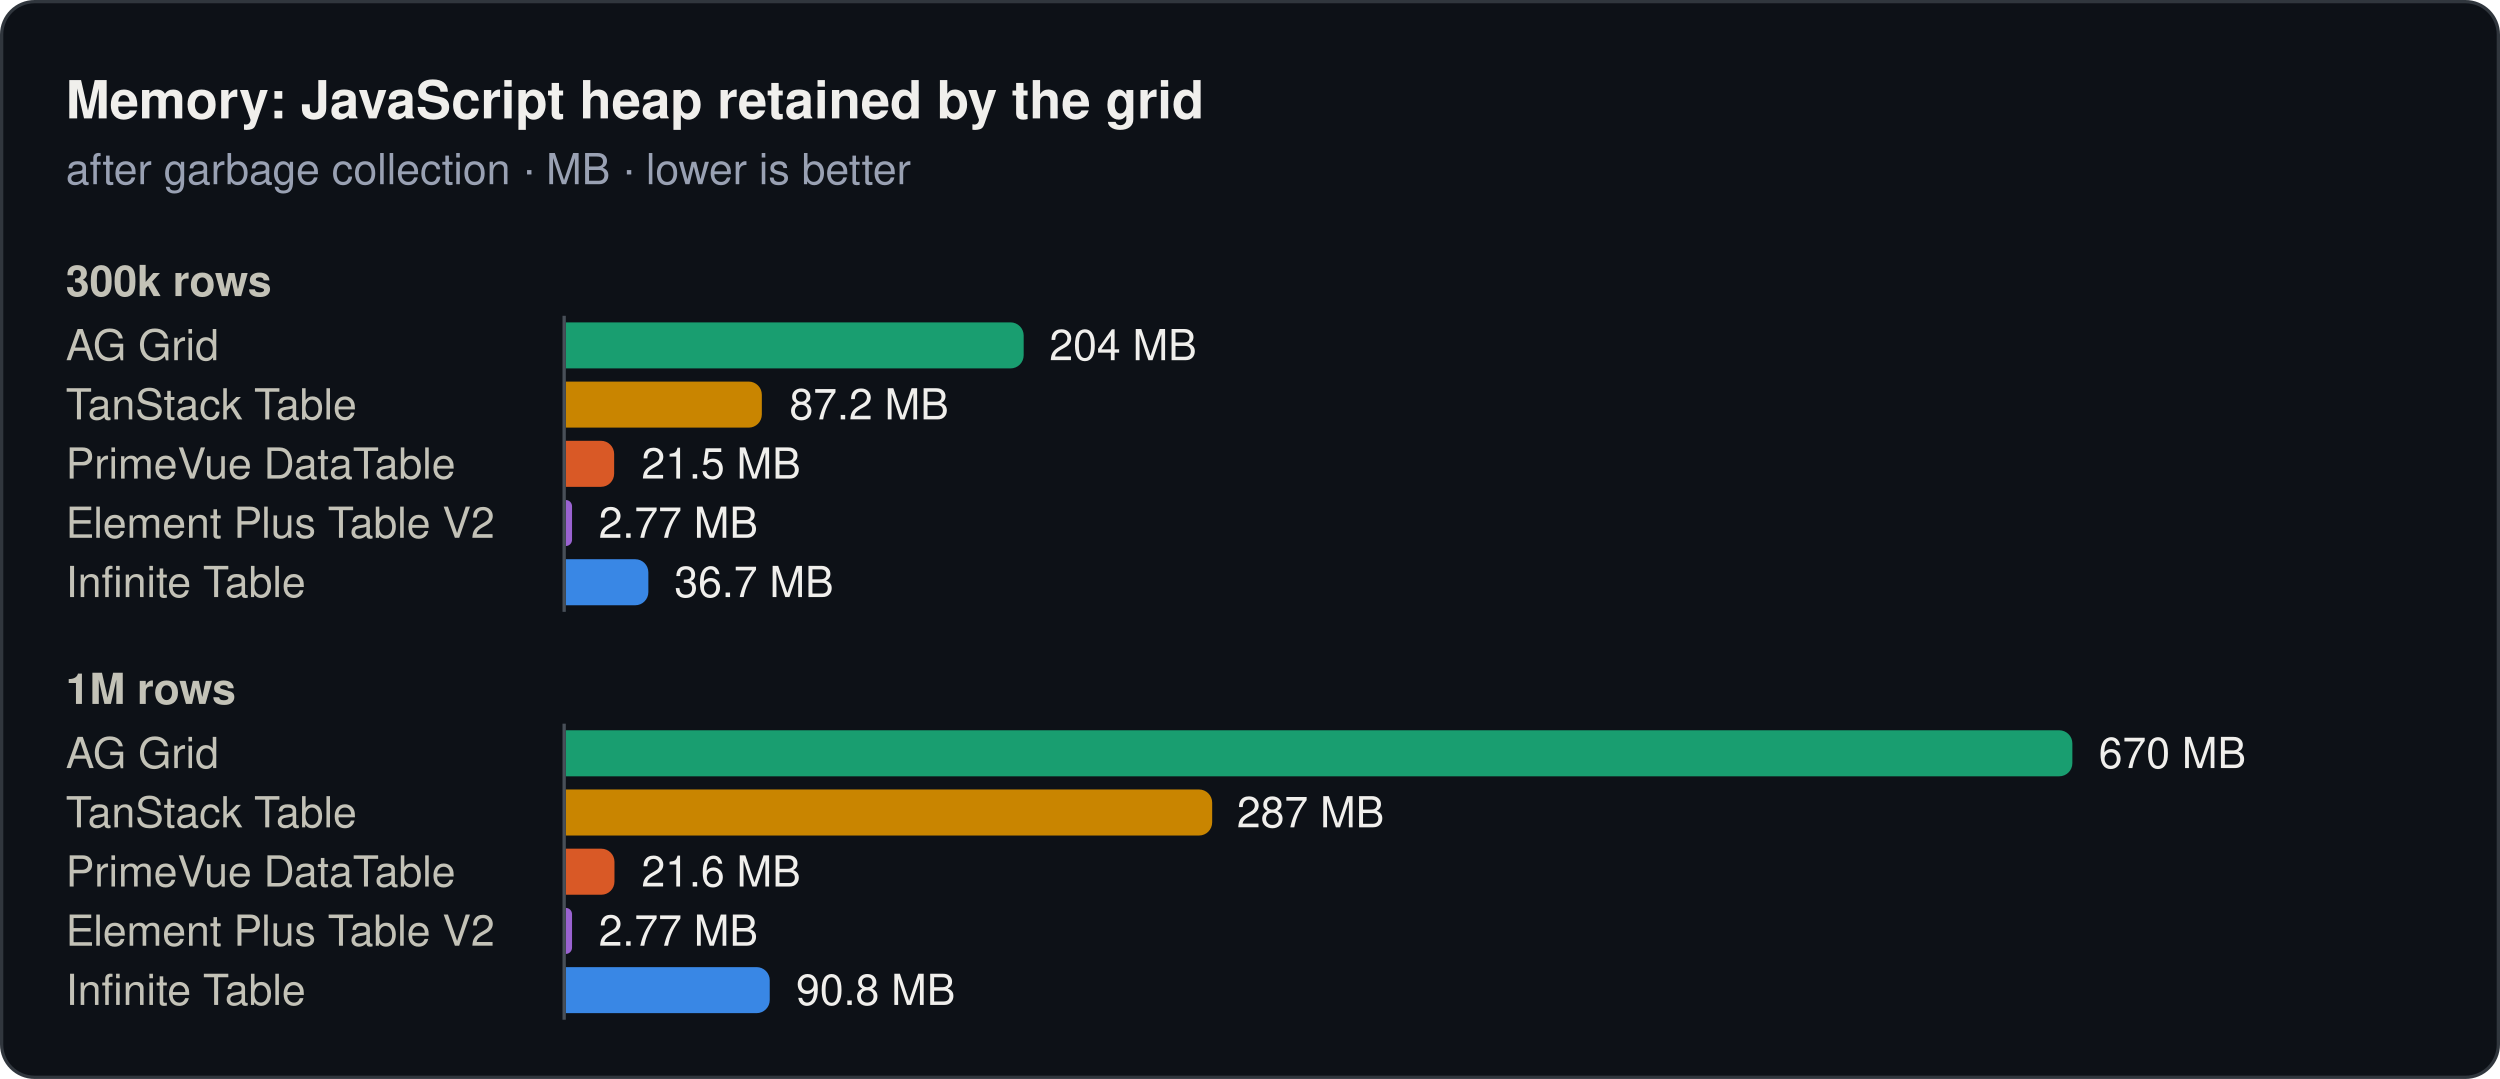
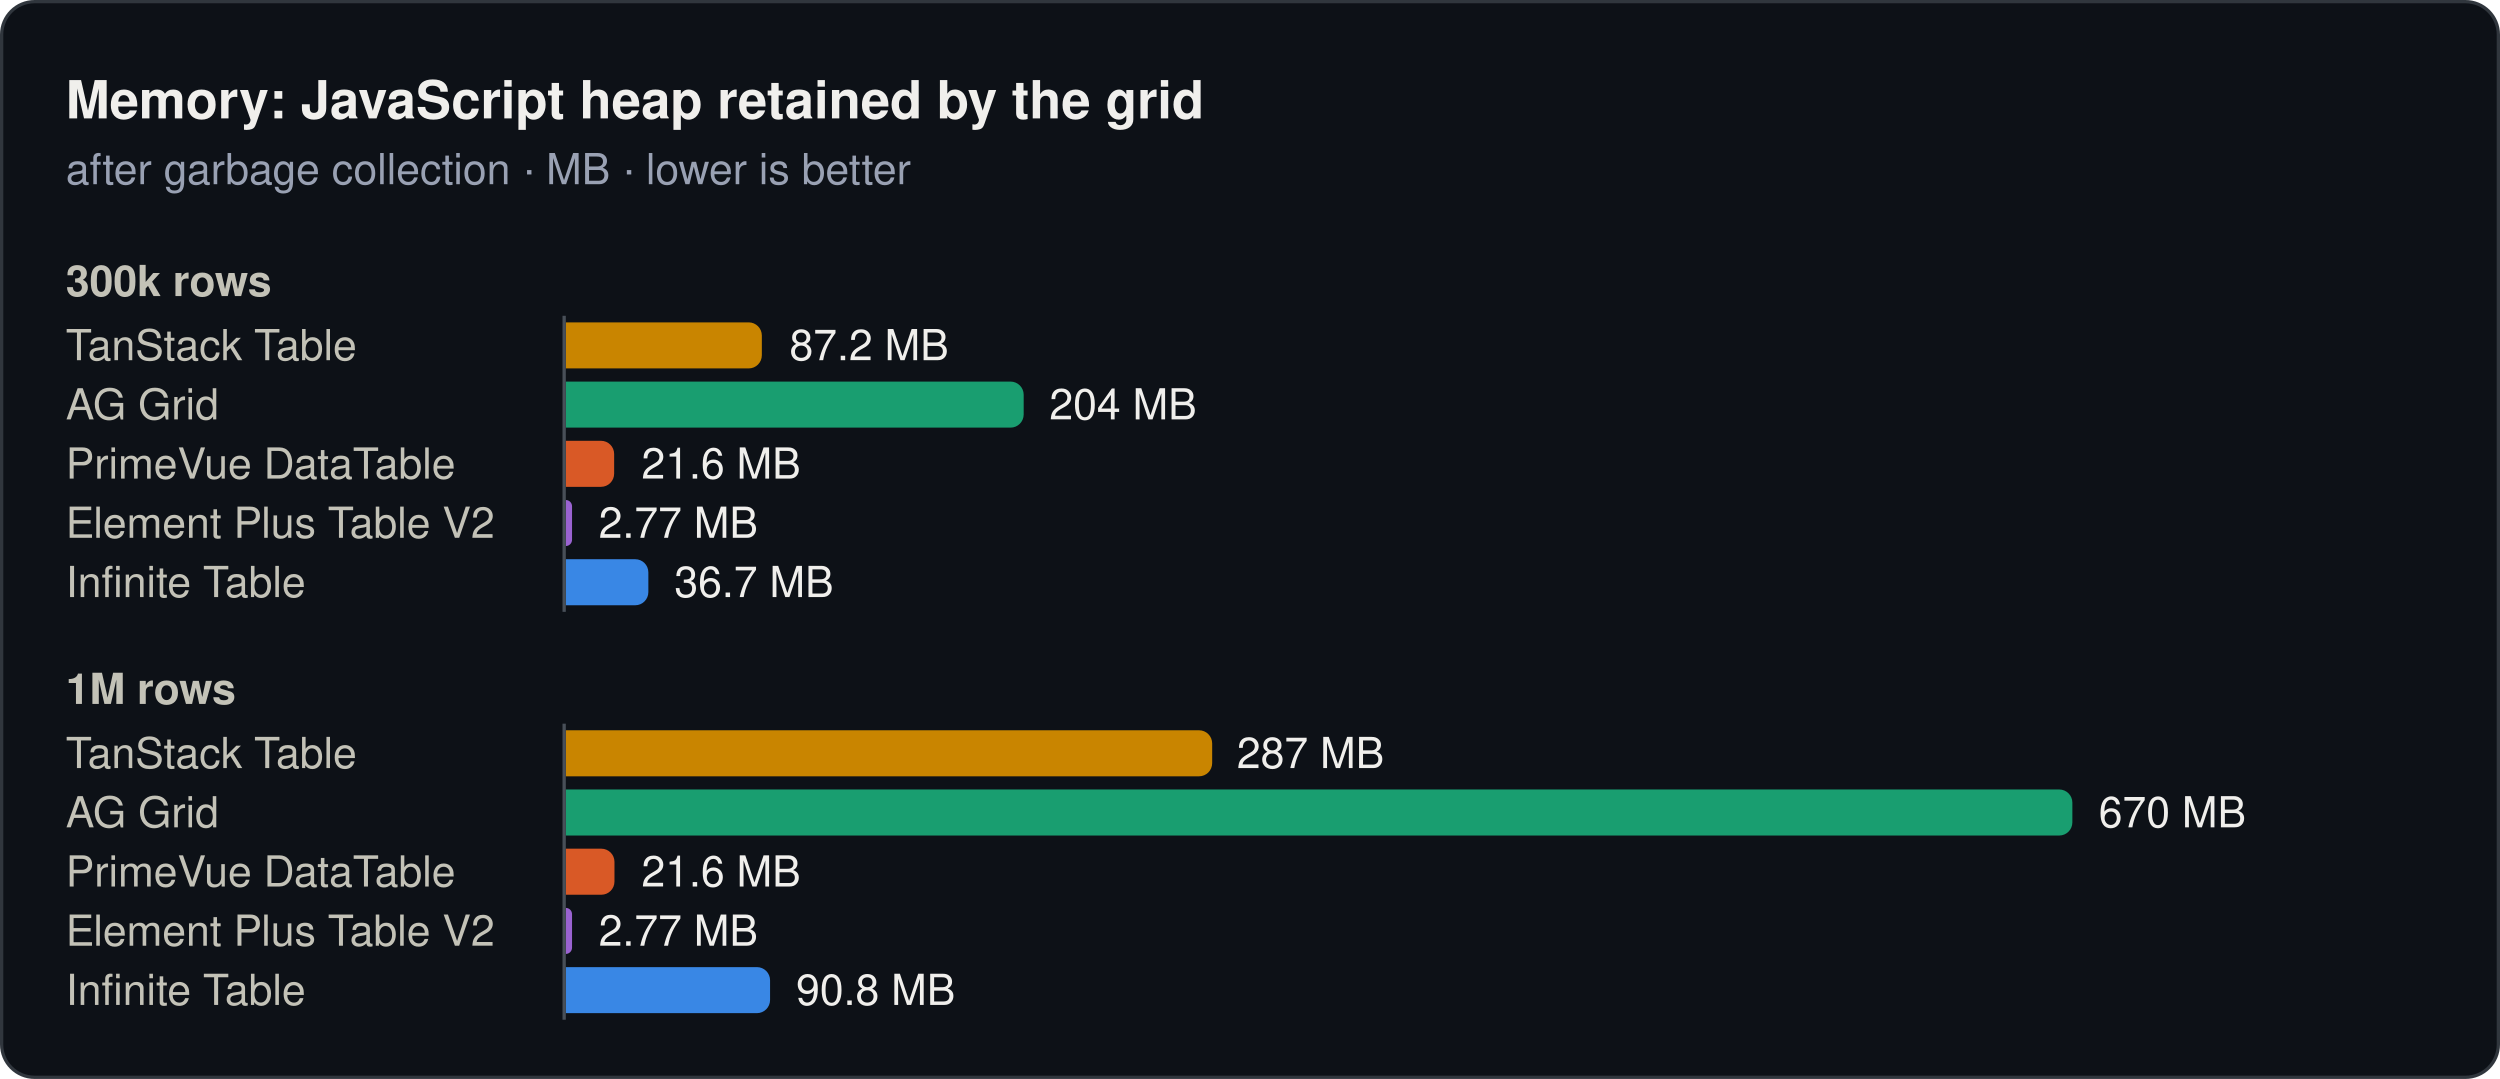
<svg xmlns="http://www.w3.org/2000/svg" width="760" height="328" viewBox="0 0 760 328" role="img">
  <rect x="0.5" y="0.5" width="759" height="327" rx="10" fill="#0d1117" stroke="#30363d" />
  <text x="20" y="36" font-family="system-ui, -apple-system, 'Segoe UI', Helvetica, Arial, sans-serif" font-size="16" font-weight="600" fill="#f0efec">Memory: JavaScript heap retained by the grid</text>
  <text x="20" y="56" font-family="system-ui, -apple-system, 'Segoe UI', Helvetica, Arial, sans-serif" font-size="13" fill="#99a1b3">after garbage collection · MB · lower is better</text>
  <text x="20" y="90" font-family="system-ui, -apple-system, 'Segoe UI', Helvetica, Arial, sans-serif" font-size="13" font-weight="600" fill="#c3c2b7">300k rows</text>
-   <text x="20" y="109.5" font-family="system-ui, -apple-system, 'Segoe UI', Helvetica, Arial, sans-serif" font-size="13" fill="#c3c2b7">AG Grid</text>
-   <path d="M172,98H307.2a4,4 0 0 1 4,4V108a4,4 0 0 1 -4,4H172Z" fill="#199e70" />
-   <text x="319" y="109.5" font-family="system-ui, -apple-system, 'Segoe UI', Helvetica, Arial, sans-serif" font-size="13" fill="#f0efec">204 MB</text>
-   <text x="20" y="127.5" font-family="system-ui, -apple-system, 'Segoe UI', Helvetica, Arial, sans-serif" font-size="13" fill="#c3c2b7">TanStack Table</text>
-   <path d="M172,116H227.6a4,4 0 0 1 4,4V126a4,4 0 0 1 -4,4H172Z" fill="#c98500" />
-   <text x="240" y="127.5" font-family="system-ui, -apple-system, 'Segoe UI', Helvetica, Arial, sans-serif" font-size="13" fill="#f0efec">87.2 MB</text>
+   <text x="20" y="109.5" font-family="system-ui, -apple-system, 'Segoe UI', Helvetica, Arial, sans-serif" font-size="13" fill="#c3c2b7">TanStack Table</text>
+   <path d="M172,98H227.6a4,4 0 0 1 4,4V108a4,4 0 0 1 -4,4H172Z" fill="#c98500" />
+   <text x="240" y="109.5" font-family="system-ui, -apple-system, 'Segoe UI', Helvetica, Arial, sans-serif" font-size="13" fill="#f0efec">87.2 MB</text>
+   <text x="20" y="127.5" font-family="system-ui, -apple-system, 'Segoe UI', Helvetica, Arial, sans-serif" font-size="13" fill="#c3c2b7">AG Grid</text>
+   <path d="M172,116H307.2a4,4 0 0 1 4,4V126a4,4 0 0 1 -4,4H172Z" fill="#199e70" />
+   <text x="319" y="127.5" font-family="system-ui, -apple-system, 'Segoe UI', Helvetica, Arial, sans-serif" font-size="13" fill="#f0efec">204 MB</text>
  <text x="20" y="145.5" font-family="system-ui, -apple-system, 'Segoe UI', Helvetica, Arial, sans-serif" font-size="13" fill="#c3c2b7">PrimeVue DataTable</text>
  <path d="M172,134H182.7a4,4 0 0 1 4,4V144a4,4 0 0 1 -4,4H172Z" fill="#d95926" />
-   <text x="195" y="145.5" font-family="system-ui, -apple-system, 'Segoe UI', Helvetica, Arial, sans-serif" font-size="13" fill="#f0efec">21.5 MB</text>
+   <text x="195" y="145.5" font-family="system-ui, -apple-system, 'Segoe UI', Helvetica, Arial, sans-serif" font-size="13" fill="#f0efec">21.6 MB</text>
  <text x="20" y="163.5" font-family="system-ui, -apple-system, 'Segoe UI', Helvetica, Arial, sans-serif" font-size="13" fill="#c3c2b7">Element Plus Table V2</text>
  <path d="M172,152H172a1.9,1.9 0 0 1 1.9,1.9V164.1a1.9,1.9 0 0 1 -1.9,1.9H172Z" fill="#9a63d1" />
  <text x="182" y="163.5" font-family="system-ui, -apple-system, 'Segoe UI', Helvetica, Arial, sans-serif" font-size="13" fill="#f0efec">2.77 MB</text>
  <text x="20" y="181.5" font-family="system-ui, -apple-system, 'Segoe UI', Helvetica, Arial, sans-serif" font-size="13" fill="#c3c2b7">Infinite Table</text>
  <path d="M172,170H193.1a4,4 0 0 1 4,4V180a4,4 0 0 1 -4,4H172Z" fill="#3987e5" />
  <text x="205" y="181.5" font-family="system-ui, -apple-system, 'Segoe UI', Helvetica, Arial, sans-serif" font-size="13" fill="#f0efec">36.7 MB</text>
  <line x1="171.5" y1="96" x2="171.5" y2="186" stroke="#484f58" stroke-width="1" />
  <text x="20" y="214" font-family="system-ui, -apple-system, 'Segoe UI', Helvetica, Arial, sans-serif" font-size="13" font-weight="600" fill="#c3c2b7">1M rows</text>
-   <text x="20" y="233.5" font-family="system-ui, -apple-system, 'Segoe UI', Helvetica, Arial, sans-serif" font-size="13" fill="#c3c2b7">AG Grid</text>
-   <path d="M172,222H626a4,4 0 0 1 4,4V232a4,4 0 0 1 -4,4H172Z" fill="#199e70" />
-   <text x="638" y="233.5" font-family="system-ui, -apple-system, 'Segoe UI', Helvetica, Arial, sans-serif" font-size="13" fill="#f0efec">670 MB</text>
-   <text x="20" y="251.5" font-family="system-ui, -apple-system, 'Segoe UI', Helvetica, Arial, sans-serif" font-size="13" fill="#c3c2b7">TanStack Table</text>
-   <path d="M172,240H364.5a4,4 0 0 1 4,4V250a4,4 0 0 1 -4,4H172Z" fill="#c98500" />
-   <text x="376" y="251.5" font-family="system-ui, -apple-system, 'Segoe UI', Helvetica, Arial, sans-serif" font-size="13" fill="#f0efec">287 MB</text>
+   <text x="20" y="233.5" font-family="system-ui, -apple-system, 'Segoe UI', Helvetica, Arial, sans-serif" font-size="13" fill="#c3c2b7">TanStack Table</text>
+   <path d="M172,222H364.5a4,4 0 0 1 4,4V232a4,4 0 0 1 -4,4H172Z" fill="#c98500" />
+   <text x="376" y="233.5" font-family="system-ui, -apple-system, 'Segoe UI', Helvetica, Arial, sans-serif" font-size="13" fill="#f0efec">287 MB</text>
+   <text x="20" y="251.5" font-family="system-ui, -apple-system, 'Segoe UI', Helvetica, Arial, sans-serif" font-size="13" fill="#c3c2b7">AG Grid</text>
+   <path d="M172,240H626a4,4 0 0 1 4,4V250a4,4 0 0 1 -4,4H172Z" fill="#199e70" />
+   <text x="638" y="251.5" font-family="system-ui, -apple-system, 'Segoe UI', Helvetica, Arial, sans-serif" font-size="13" fill="#f0efec">670 MB</text>
  <text x="20" y="269.5" font-family="system-ui, -apple-system, 'Segoe UI', Helvetica, Arial, sans-serif" font-size="13" fill="#c3c2b7">PrimeVue DataTable</text>
  <path d="M172,258H182.8a4,4 0 0 1 4,4V268a4,4 0 0 1 -4,4H172Z" fill="#d95926" />
  <text x="195" y="269.5" font-family="system-ui, -apple-system, 'Segoe UI', Helvetica, Arial, sans-serif" font-size="13" fill="#f0efec">21.6 MB</text>
  <text x="20" y="287.5" font-family="system-ui, -apple-system, 'Segoe UI', Helvetica, Arial, sans-serif" font-size="13" fill="#c3c2b7">Element Plus Table V2</text>
  <path d="M172,276H172a1.9,1.9 0 0 1 1.9,1.9V288.1a1.9,1.9 0 0 1 -1.9,1.9H172Z" fill="#9a63d1" />
  <text x="182" y="287.5" font-family="system-ui, -apple-system, 'Segoe UI', Helvetica, Arial, sans-serif" font-size="13" fill="#f0efec">2.77 MB</text>
  <text x="20" y="305.5" font-family="system-ui, -apple-system, 'Segoe UI', Helvetica, Arial, sans-serif" font-size="13" fill="#c3c2b7">Infinite Table</text>
-   <path d="M172,294H230a4,4 0 0 1 4,4V304a4,4 0 0 1 -4,4H172Z" fill="#3987e5" />
+   <path d="M172,294H230.1a4,4 0 0 1 4,4V304a4,4 0 0 1 -4,4H172Z" fill="#3987e5" />
  <text x="242" y="305.5" font-family="system-ui, -apple-system, 'Segoe UI', Helvetica, Arial, sans-serif" font-size="13" fill="#f0efec">90.8 MB</text>
  <line x1="171.5" y1="220" x2="171.5" y2="310" stroke="#484f58" stroke-width="1" />
</svg>
